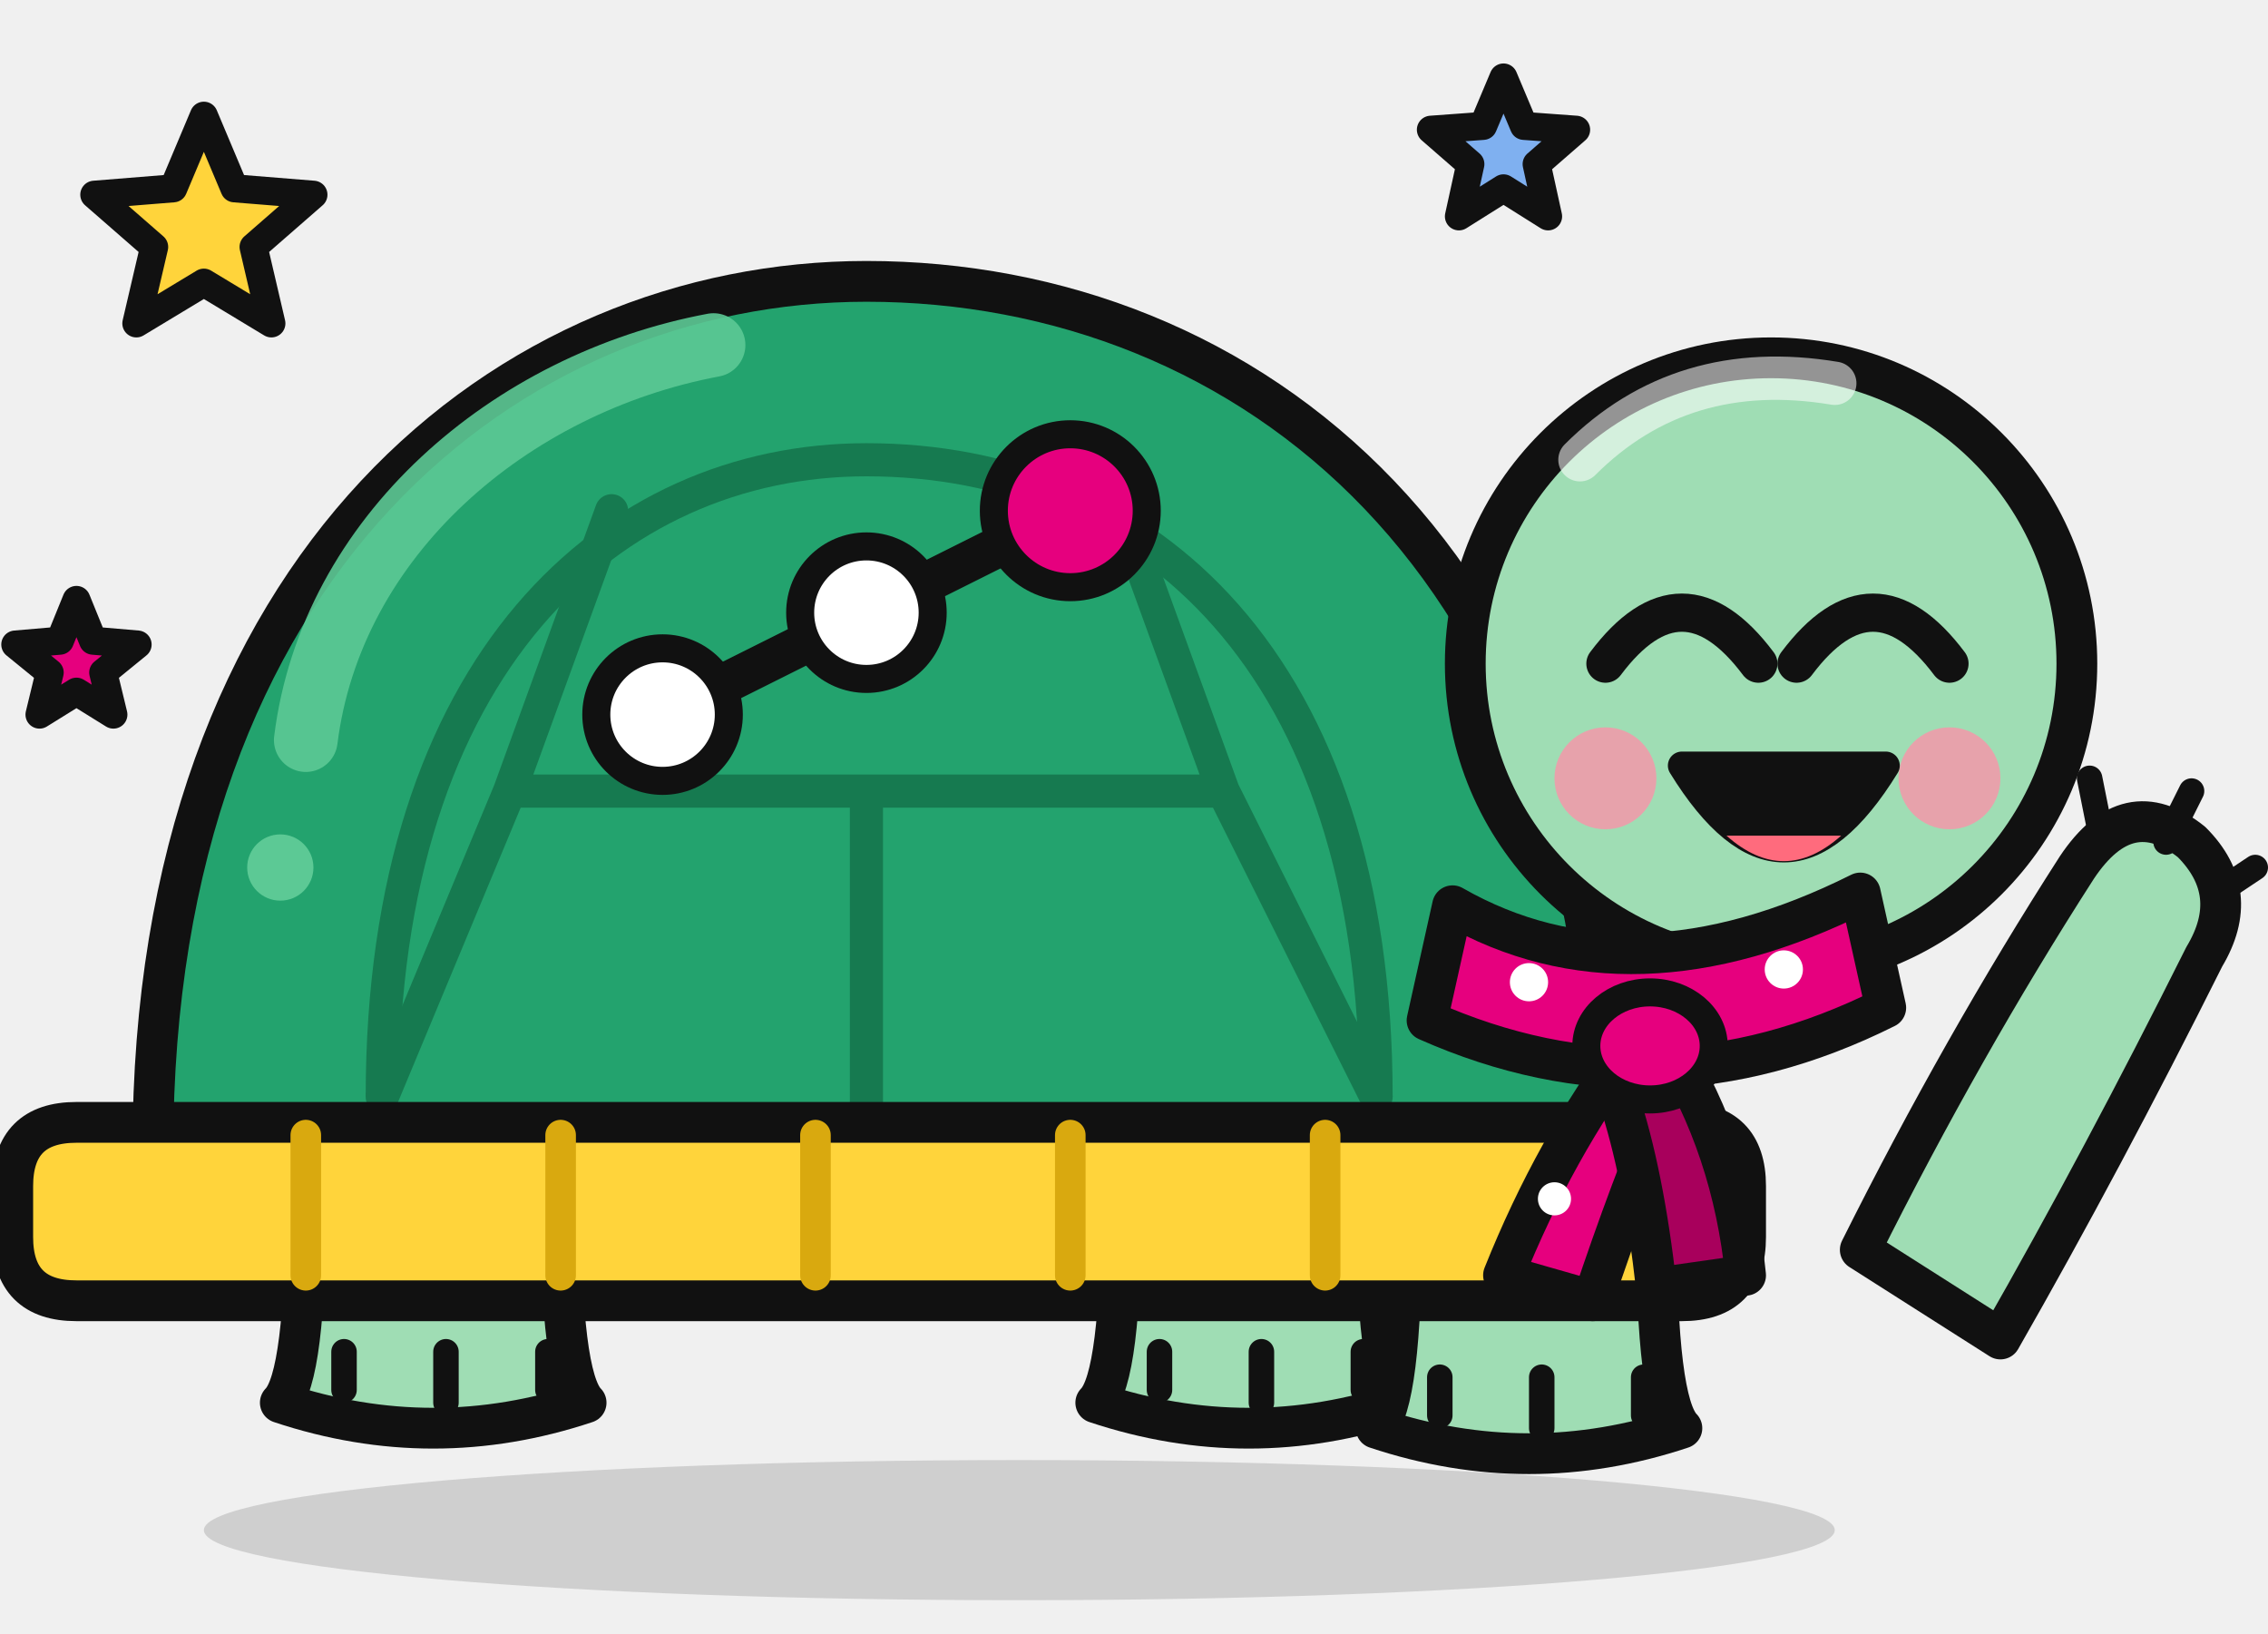
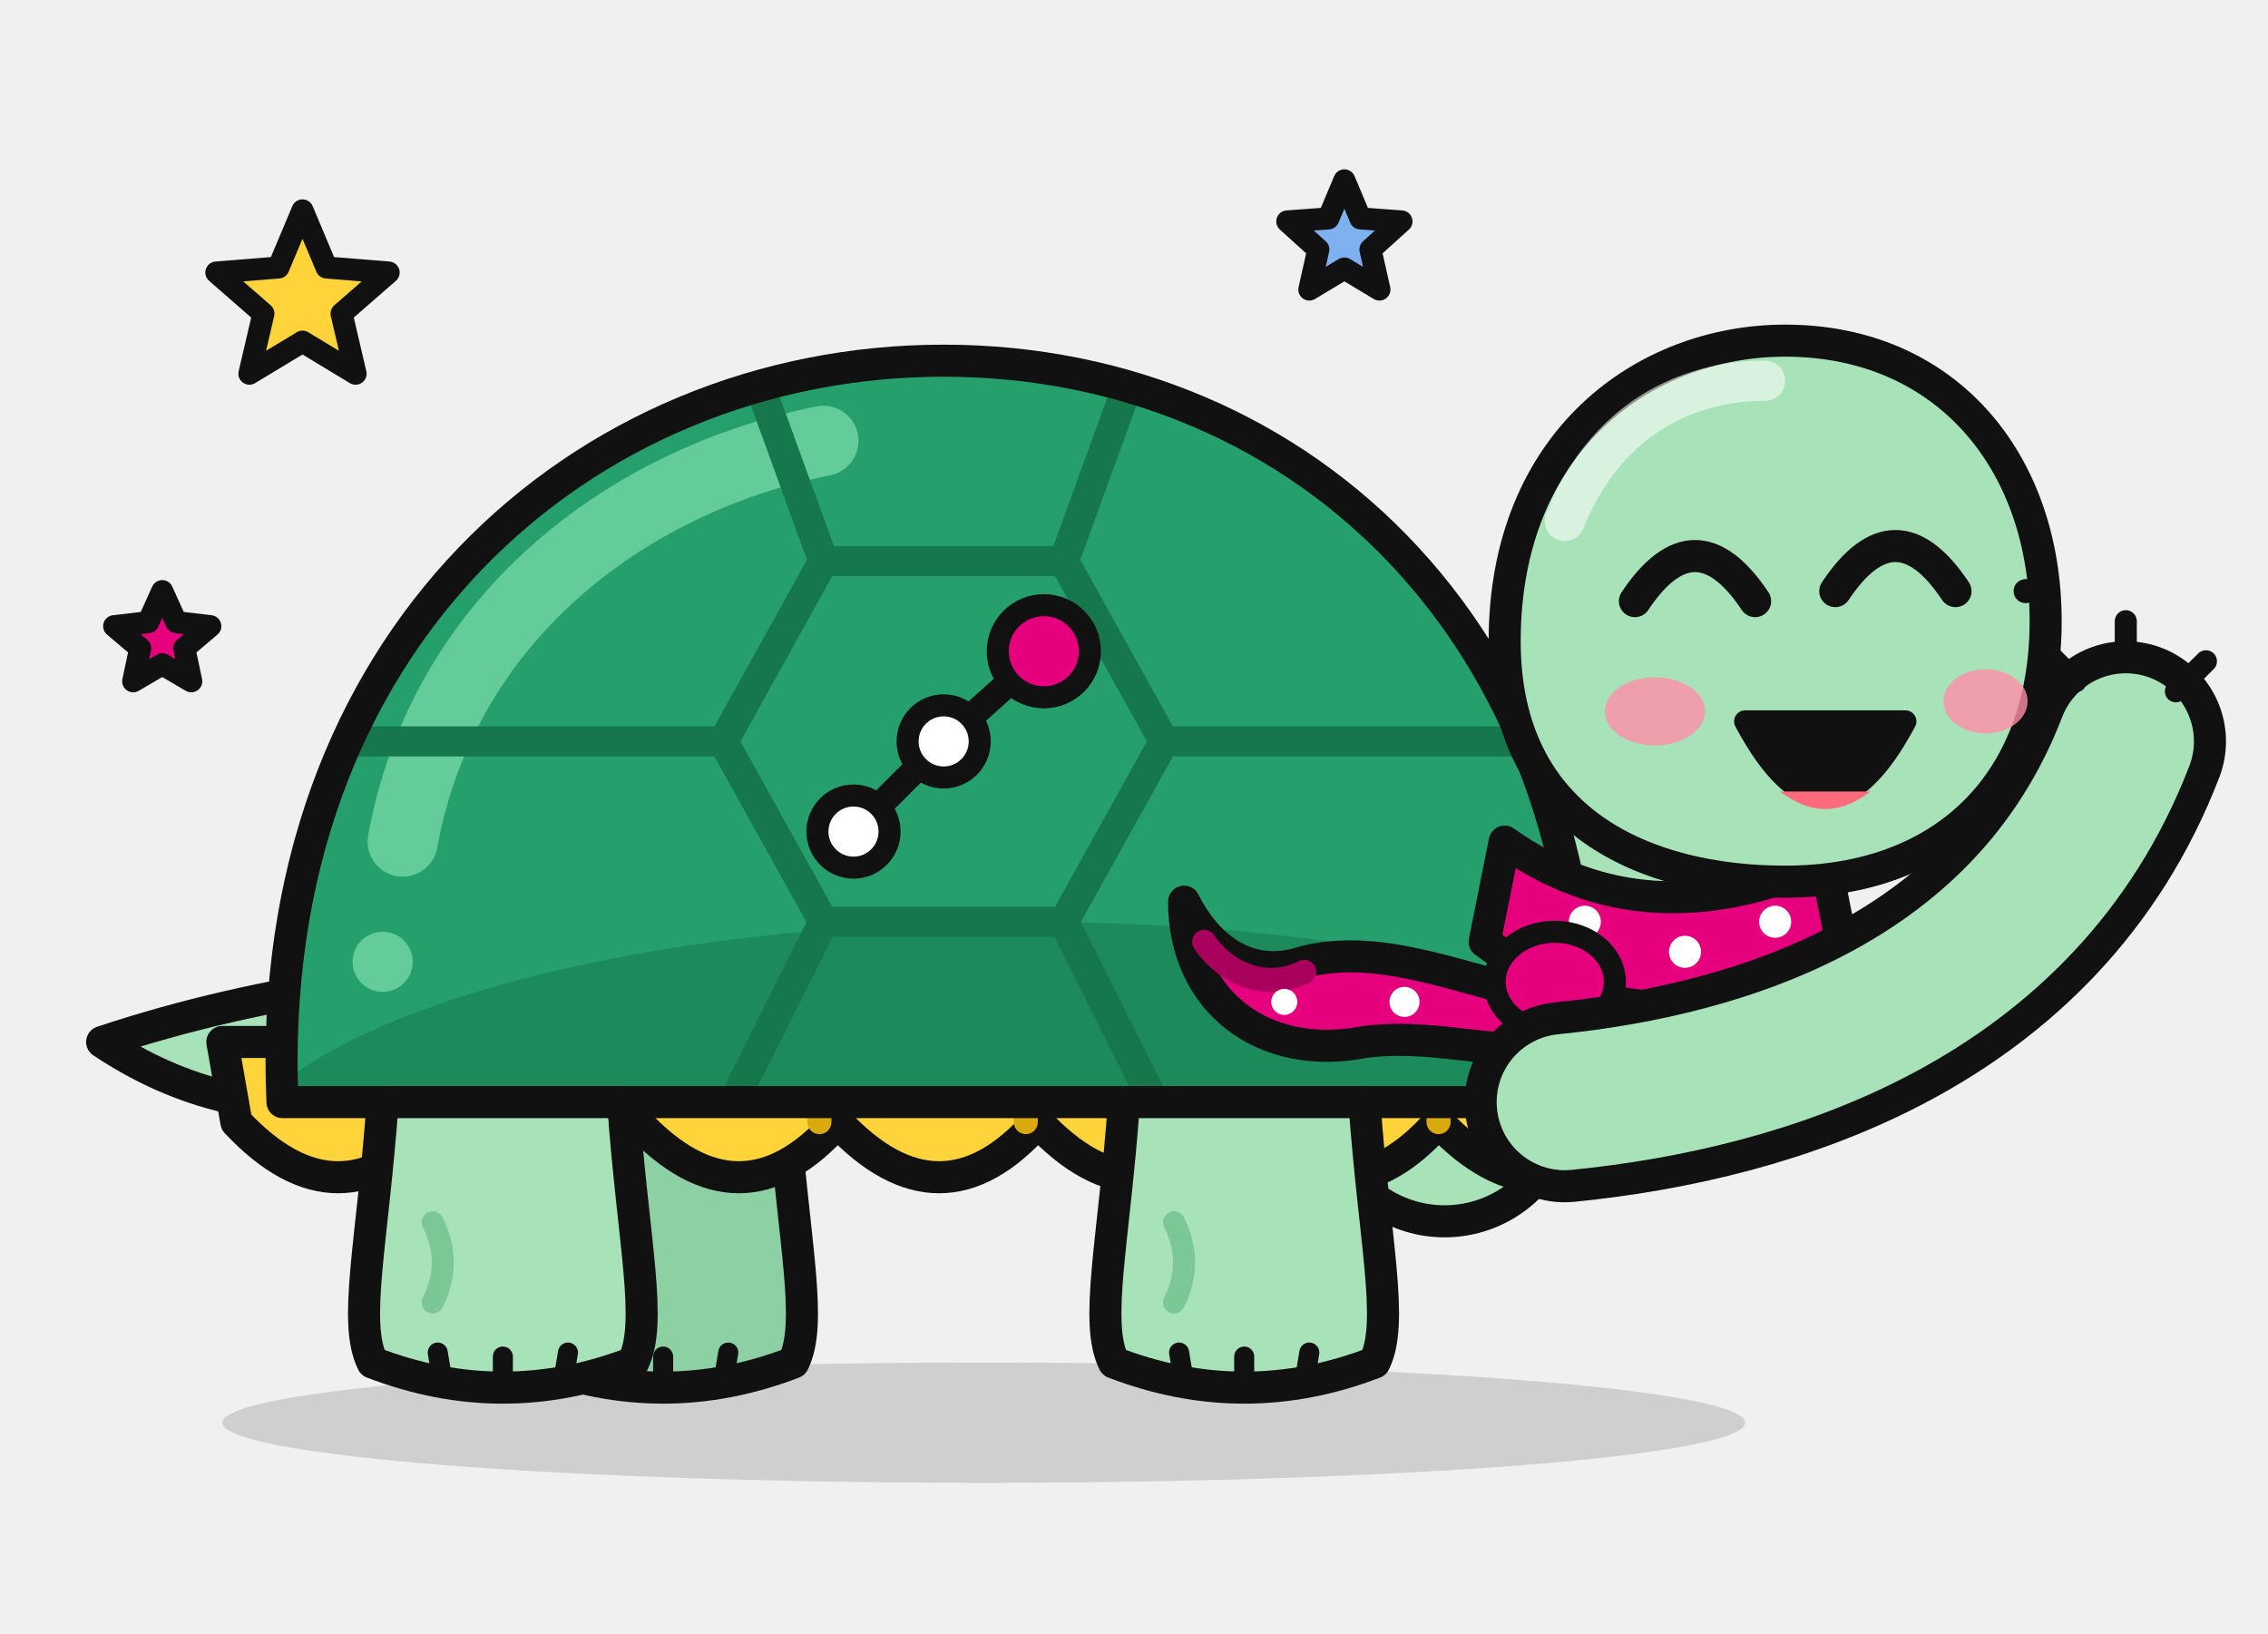
- <svg xmlns="http://www.w3.org/2000/svg" class="tempo tempo-cheer" width="300" height="216" viewBox="0 0 178 128" role="img" aria-label="Tempo the turtle">
-   <ellipse cx="80" cy="120" rx="64" ry="5.5" fill="#000" opacity=".14" />
-   <path d="M14 92 l-11 3 q4 7 15 3 z" fill="#9FDDB4" stroke="#111111" stroke-width="3.2" stroke-linejoin="round" stroke-linecap="round" />
-   <path d="M24 94 q0 14 -2 16 q12 4 24 0 q-2 -2 -2 -16 z" fill="#9FDDB4" stroke="#111111" stroke-width="3.2" stroke-linejoin="round" stroke-linecap="round" />
-   <path d="M27 109 v-3 M35 110 v-4 M43 109 v-3" stroke="#111111" stroke-width="2" stroke-linecap="round" />
-   <path d="M88 94 q0 14 -2 16 q12 4 24 0 q-2 -2 -2 -16 z" fill="#9FDDB4" stroke="#111111" stroke-width="3.2" stroke-linejoin="round" stroke-linecap="round" />
-   <path d="M91 109 v-3 M99 110 v-4 M107 109 v-3" stroke="#111111" stroke-width="2" stroke-linecap="round" />
-   <path d="M110 96 q0 14 -2 16 q12 4 24 0 q-2 -2 -2 -16 z" fill="#9FDDB4" stroke="#111111" stroke-width="3.2" stroke-linejoin="round" stroke-linecap="round" />
-   <path d="M113 111 v-3 M121 112 v-4 M129 111 v-3" stroke="#111111" stroke-width="2" stroke-linecap="round" />
-   <path d="M122 86 q-2 -16 8 -28" fill="none" stroke="#111111" stroke-width="20" stroke-linecap="round" />
-   <path d="M122 86 q-2 -16 8 -28" fill="none" stroke="#9FDDB4" stroke-width="13.6" stroke-linecap="round" />
-   <path d="M12 90 C12 44 40 22 68 22 C98 22 126 44 126 90 Z" fill="#23A36E" stroke="#111111" stroke-width="3.2" stroke-linejoin="round" stroke-linecap="round" />
-   <path d="M30 86 C30 52 48 36 68 36 C90 36 108 52 108 86" fill="none" stroke="#167A50" stroke-width="2.6" />
-   <path d="M48 40 L40 62 M88 40 L96 62 M40 62 L30 86 M96 62 L108 86 M40 62 H96 M68 62 V88" fill="none" stroke="#167A50" stroke-width="2.6" stroke-linecap="round" />
-   <path d="M24 58 C26 42 40 30 56 27" fill="none" stroke="#5CC995" stroke-width="5" stroke-linecap="round" opacity=".9" />
-   <circle cx="22" cy="68" r="2.6" fill="#5CC995" />
-   <line x1="52" y1="56" x2="84" y2="40" stroke="#111111" stroke-width="3.2" stroke-linecap="round" />
-   <circle cx="52" cy="56" r="5.2" fill="#fff" stroke="#111111" stroke-width="2.2" stroke-linejoin="round" stroke-linecap="round" />
-   <circle cx="68" cy="48" r="5.2" fill="#fff" stroke="#111111" stroke-width="2.2" stroke-linejoin="round" stroke-linecap="round" />
-   <circle cx="84" cy="40" r="6" fill="#E6007E" stroke="#111111" stroke-width="2.2" stroke-linejoin="round" stroke-linecap="round" />
-   <path d="M6 88 H132 q5 0 5 5 v4 q0 5 -5 5 H6 q-5 0 -5 -5 v-4 q0 -5 5 -5 z" fill="#FFD43B" stroke="#111111" stroke-width="3.2" stroke-linejoin="round" stroke-linecap="round" />
-   <path d="M24 89 v11 M44 89 v11 M64 89 v11 M84 89 v11 M104 89 v11" stroke="#D9A90F" stroke-width="2.4" stroke-linecap="round" />
-   <circle cx="139" cy="52" r="24" fill="#9FDDB4" stroke="#111111" stroke-width="3.2" stroke-linejoin="round" stroke-linecap="round" />
-   <path d="M124 36 q8 -8 20 -6" fill="none" stroke="#fff" stroke-width="3.4" stroke-linecap="round" opacity=".55" />
-   <circle cx="126" cy="61" r="4" fill="#FF8FA8" opacity=".75" />
-   <circle cx="153" cy="61" r="4" fill="#FF8FA8" opacity=".75" />
-   <path d="M126 52 q6 -8 12 0" fill="none" stroke="#111111" stroke-width="3" stroke-linecap="round" />
-   <path d="M141 52 q6 -8 12 0" fill="none" stroke="#111111" stroke-width="3" stroke-linecap="round" />
-   <path d="M132 60 q8 13 16 0 z" fill="#111111" stroke="#111111" stroke-width="2.2" stroke-linejoin="round" stroke-linecap="round" />
-   <path d="M135.5 65.5 q4.5 4 9 0" fill="#FF6B7D" />
-   <path d="M128 82 q-6 8 -10 18 l7 2 q3 -9 6 -16 z" fill="#E6007E" stroke="#111111" stroke-width="3.2" stroke-linejoin="round" stroke-linecap="round" />
-   <path d="M131 82 q5 8 6 18 l-7 1 q-1 -9 -3 -15 z" fill="#A8005C" stroke="#111111" stroke-width="3.2" stroke-linejoin="round" stroke-linecap="round" />
-   <path d="M114 71 q14 8 32 -1 l2 9 q-18 9 -36 1 z" fill="#E6007E" stroke="#111111" stroke-width="3.2" stroke-linejoin="round" stroke-linecap="round" />
-   <circle cx="120" cy="77" r="1.5" fill="#fff" />
-   <circle cx="130" cy="79" r="1.5" fill="#fff" />
-   <circle cx="140" cy="76" r="1.5" fill="#fff" />
-   <circle cx="122" cy="94" r="1.3" fill="#fff" />
-   <ellipse cx="129.5" cy="82" rx="5" ry="4.2" fill="#E6007E" stroke="#111111" stroke-width="2.2" stroke-linejoin="round" stroke-linecap="round" />
-   <path d="M146 98 q8 -16 17 -30 q4 -6 9 -2 q4 4 1 9 q-8 16 -16 30 z" fill="#9FDDB4" stroke="#111111" stroke-width="3.2" stroke-linejoin="round" stroke-linecap="round" />
-   <path d="M165 66 l-1 -5 M170 66 l2 -4 M174 70 l3 -2" stroke="#111111" stroke-width="2" stroke-linecap="round" />
-   <polygon points="16.0,9.0 13.6,14.7 7.4,15.2 12.1,19.3 10.7,25.3 16.0,22.1 21.3,25.3 19.9,19.3 24.6,15.2 18.4,14.7" fill="#FFD43B" stroke="#111111" stroke-width="2.2" stroke-linejoin="round" stroke-linecap="round" />
-   <polygon points="118.0,6.0 116.4,9.8 112.3,10.1 115.4,12.8 114.5,16.9 118.0,14.7 121.5,16.9 120.6,12.8 123.7,10.1 119.6,9.8" fill="#7FB0F0" stroke="#111111" stroke-width="2.2" stroke-linejoin="round" stroke-linecap="round" />
-   <polygon points="6.0,47.0 4.7,50.2 1.2,50.5 3.9,52.7 3.1,56.0 6.0,54.2 8.9,56.0 8.1,52.7 10.8,50.5 7.3,50.2" fill="#E6007E" stroke="#111111" stroke-width="2.2" stroke-linejoin="round" stroke-linecap="round" />
+ <svg xmlns="http://www.w3.org/2000/svg" class="tempo tempo-cheer" width="300" height="216" viewBox="-6 -12 226 163" role="img" aria-label="Tempo the turtle">
+   <ellipse cx="92" cy="130" rx="76" ry="6" fill="#000" opacity=".14" />
+   <path d="M30 98 Q16 100 4 92 Q16 88 30 86 Z" fill="#A8E2B8" stroke="#111111" stroke-width="3.2" stroke-linejoin="round" stroke-linecap="round" />
+   <path d="M48 98 C47 112 45 120 47 124 Q60 129 73 124 C75 120 73 112 72 98 Z" fill="#8DD0A3" stroke="#111111" stroke-width="3.2" stroke-linejoin="round" stroke-linecap="round" />
+   <path d="M53 110 q2 4 0 8" fill="none" stroke="#7CC796" stroke-width="2.2" stroke-linecap="round" />
+   <path d="M54 126 l-.5 -3 M60 126.8 v-3.4 M66 126 l.5 -3" stroke="#111111" stroke-width="2" stroke-linecap="round" />
+   <path d="M138 98 C140 88 146 80 156 72" fill="none" stroke="#111111" stroke-width="27" stroke-linecap="round" />
+   <path d="M138 98 C140 88 146 80 156 72" fill="none" stroke="#A8E2B8" stroke-width="20.6" stroke-linecap="round" />
+   <path d="M136 96 q4 -10 10 -16" fill="none" stroke="#7CC796" stroke-width="2.4" stroke-linecap="round" />
+   <path d="M16 92 H158 V100 Q147.7 111 137.4 100 Q127.7 111 117.4 100 Q107.7 111 97.4 100 Q87.7 111 77.4 100 Q67.7 111 57.4 100 Q47.7 111 37.4 100 Q27.7 111 17.4 100 Z" fill="#FFD43B" stroke="#111111" stroke-width="3.2" stroke-linejoin="round" stroke-linecap="round" />
+   <path d="M137.4 96 V100" stroke="#D9A90F" stroke-width="2.4" stroke-linecap="round" />
+   <path d="M116.8 96 V100" stroke="#D9A90F" stroke-width="2.4" stroke-linecap="round" />
+   <path d="M96.2 96 V100" stroke="#D9A90F" stroke-width="2.4" stroke-linecap="round" />
+   <path d="M75.6 96 V100" stroke="#D9A90F" stroke-width="2.4" stroke-linecap="round" />
+   <path d="M55.0 96 V100" stroke="#D9A90F" stroke-width="2.4" stroke-linecap="round" />
+   <path d="M34.4 96 V100" stroke="#D9A90F" stroke-width="2.4" stroke-linecap="round" />
+   <clipPath id="tempo-shell-cheer1">
+     <path d="M22 98 C20 52 52 24 88 24 C124 24 154 52 152 98 Z" />
+   </clipPath>
+   <path d="M22 98 C20 52 52 24 88 24 C124 24 154 52 152 98 Z" fill="#25A06C" />
+   <g clip-path="url(#tempo-shell-cheer1)">
+     <ellipse cx="96" cy="106" rx="80" ry="26" fill="#1C8A5B" />
+     <path d="M34 72 C38 50 56 36 76 32" fill="none" stroke="#6FD3A0" stroke-width="7" stroke-linecap="round" opacity=".85" />
+     <circle cx="32" cy="84" r="3" fill="#6FD3A0" opacity=".85" />
+     <path d="M66 62 L76 44 H100 L110 62 L100 80 H76 Z" fill="none" stroke="#17774C" stroke-width="3" stroke-linejoin="round" />
+     <path d="M76 44 L68 22 M100 44 L108 22 M66 62 H18 M110 62 H156 M76 80 L64 104 M100 80 L112 104" fill="none" stroke="#17774C" stroke-width="3" stroke-linecap="round" />
+   </g>
+   <path d="M22 98 C20 52 52 24 88 24 C124 24 154 52 152 98 Z" fill="none" stroke="#111111" stroke-width="3.2" stroke-linejoin="round" stroke-linecap="round" />
+   <path d="M79 71 L88 62 L98 53" fill="none" stroke="#111111" stroke-width="2.6" stroke-linecap="round" />
+   <circle cx="79" cy="71" r="3.6" fill="#fff" stroke="#111111" stroke-width="2.2" stroke-linejoin="round" stroke-linecap="round" />
+   <circle cx="88" cy="62" r="3.6" fill="#fff" stroke="#111111" stroke-width="2.2" stroke-linejoin="round" stroke-linecap="round" />
+   <circle cx="98" cy="53" r="4.6" fill="#E6007E" stroke="#111111" stroke-width="2.2" stroke-linejoin="round" stroke-linecap="round" />
+   <path d="M32 98 C31 112 29 120 31 124 Q44 129 57 124 C59 120 57 112 56 98 Z" fill="#A8E2B8" stroke="#111111" stroke-width="3.2" stroke-linejoin="round" stroke-linecap="round" />
+   <path d="M37 110 q2 4 0 8" fill="none" stroke="#7CC796" stroke-width="2.2" stroke-linecap="round" />
+   <path d="M38 126 l-.5 -3 M44 126.8 v-3.4 M50 126 l.5 -3" stroke="#111111" stroke-width="2" stroke-linecap="round" />
+   <path d="M106 98 C105 112 103 120 105 124 Q118 129 131 124 C133 120 131 112 130 98 Z" fill="#A8E2B8" stroke="#111111" stroke-width="3.2" stroke-linejoin="round" stroke-linecap="round" />
+   <path d="M111 110 q2 4 0 8" fill="none" stroke="#7CC796" stroke-width="2.2" stroke-linecap="round" />
+   <path d="M112 126 l-.5 -3 M118 126.8 v-3.4 M124 126 l.5 -3" stroke="#111111" stroke-width="2" stroke-linecap="round" />
+   <path d="M150 88 C140 86 132 82 124 84 C118 86 114 82 112 78 C112 88 120 94 130 92 C138 91 144 94 151 92 Z" fill="#E6007E" stroke="#111111" stroke-width="3.2" stroke-linejoin="round" stroke-linecap="round" />
+   <path d="M124 85 C120 87 116 85 114 82" fill="none" stroke="#A8005C" stroke-width="2.4" stroke-linecap="round" />
+   <path d="M144 72 Q158 82 176 74 L178 84 Q158 94 142 82 Z" fill="#E6007E" stroke="#111111" stroke-width="3.2" stroke-linejoin="round" stroke-linecap="round" />
+   <circle cx="152" cy="80" r="1.6" fill="#fff" />
+   <circle cx="162" cy="83" r="1.6" fill="#fff" />
+   <circle cx="171" cy="80" r="1.6" fill="#fff" />
+   <circle cx="134" cy="88" r="1.5" fill="#fff" />
+   <circle cx="122" cy="88" r="1.3" fill="#fff" />
+   <ellipse cx="149" cy="86" rx="6" ry="5" fill="#E6007E" stroke="#111111" stroke-width="2.2" stroke-linejoin="round" stroke-linecap="round" />
+   <path d="M144 52 C144 32 158 22 172 22 C188 22 198 34 198 50 C198 66 188 76 172 76 C158 76 144 70 144 52 Z" fill="#A8E2B8" stroke="#111111" stroke-width="3.2" stroke-linejoin="round" stroke-linecap="round" />
+   <path d="M150 40 C154 30 162 26 170 26" fill="none" stroke="#fff" stroke-width="4" stroke-linecap="round" opacity=".55" />
+   <circle cx="196" cy="47" r="1.2" fill="#111111" />
+   <ellipse cx="159" cy="59" rx="5" ry="3.4" fill="#FF8FA8" opacity=".8" />
+   <ellipse cx="192" cy="58" rx="4.2" ry="3.2" fill="#FF8FA8" opacity=".8" />
+   <path d="M157 48 Q163 39 169 48" fill="none" stroke="#111111" stroke-width="3.2" stroke-linecap="round" />
+   <path d="M177 47 Q183 38 189 47" fill="none" stroke="#111111" stroke-width="3.2" stroke-linecap="round" />
+   <path d="M168 60 Q176 75 184 60 Z" fill="#111111" stroke="#111111" stroke-width="2.2" stroke-linejoin="round" stroke-linecap="round" />
+   <path d="M171.5 67 q4.5 3.5 9 0" fill="#FF6B7D" />
+   <path d="M150 98 C170 96 196 88 206 62" fill="none" stroke="#111111" stroke-width="20" stroke-linecap="round" />
+   <path d="M150 98 C170 96 196 88 206 62" fill="none" stroke="#A8E2B8" stroke-width="13.6" stroke-linecap="round" />
+   <path d="M201 56 l-3 -3 M206 54 l0 -4 M211 57 l3 -3" stroke="#111111" stroke-width="2.2" stroke-linecap="round" />
+   <polygon points="24.0,9.0 21.6,14.7 15.4,15.2 20.1,19.3 18.7,25.3 24.0,22.1 29.3,25.3 27.9,19.3 32.6,15.2 26.4,14.7" fill="#FFD43B" stroke="#111111" stroke-width="2.2" stroke-linejoin="round" stroke-linecap="round" />
+   <polygon points="128.0,6.0 126.4,9.8 122.3,10.1 125.4,12.9 124.5,16.9 128.0,14.8 131.5,16.9 130.6,12.9 133.7,10.1 129.6,9.8" fill="#7FB0F0" stroke="#111111" stroke-width="2.2" stroke-linejoin="round" stroke-linecap="round" />
+   <polygon points="10.0,47.0 8.6,50.1 5.2,50.5 7.8,52.7 7.1,56.0 10.0,54.3 12.9,56.0 12.2,52.7 14.8,50.5 11.4,50.1" fill="#E6007E" stroke="#111111" stroke-width="2.2" stroke-linejoin="round" stroke-linecap="round" />
</svg>
